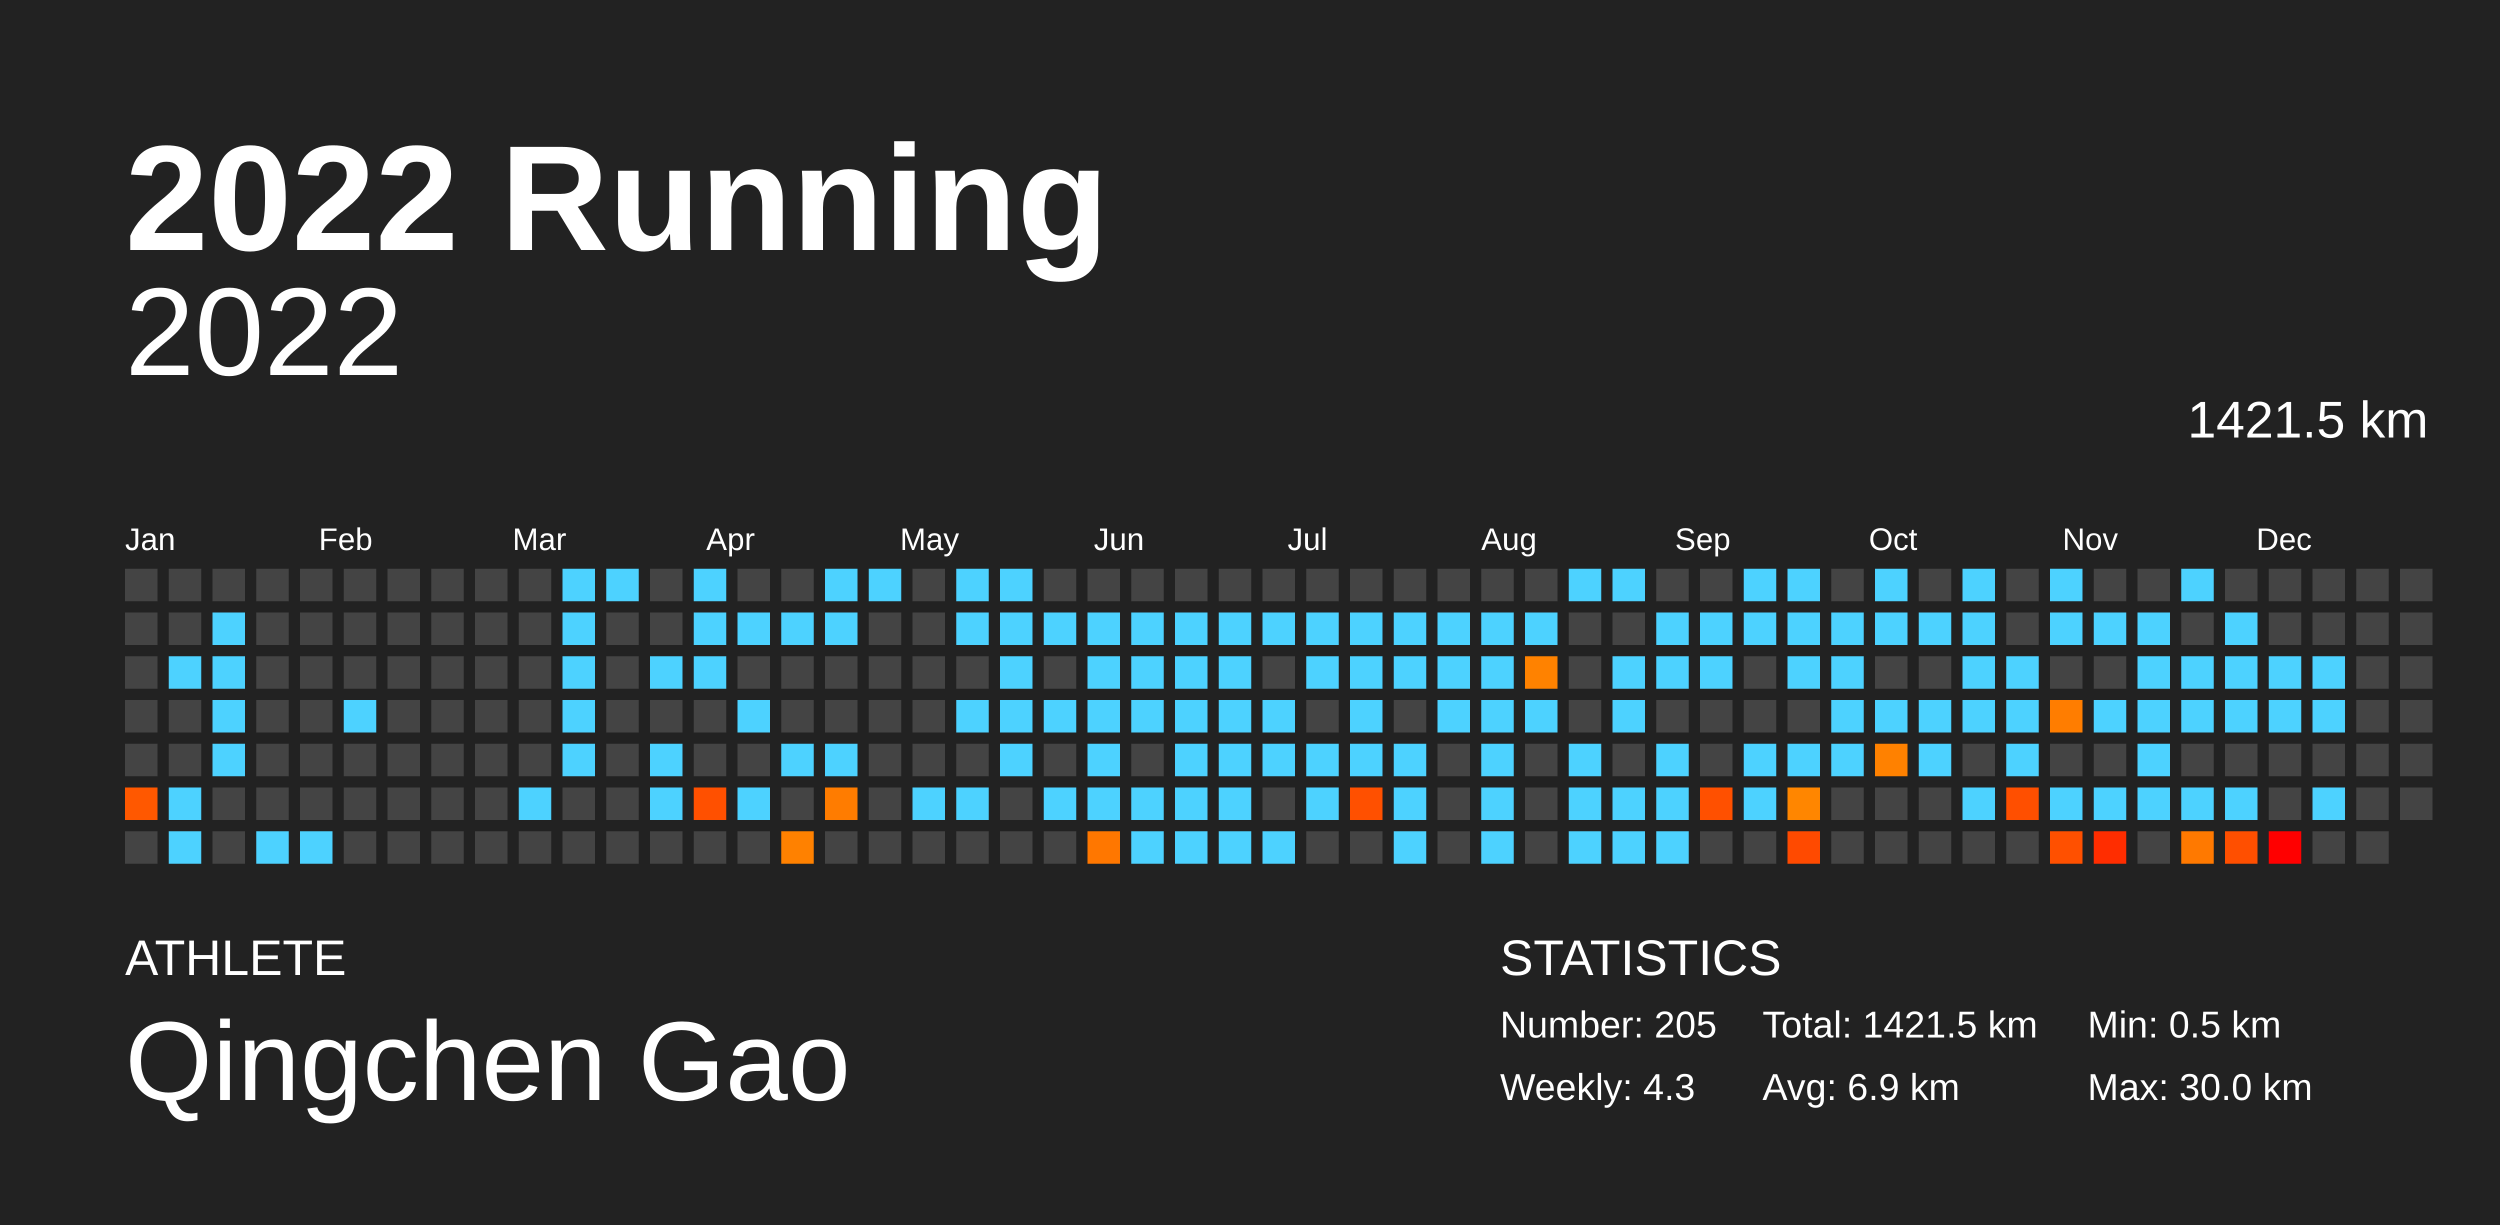
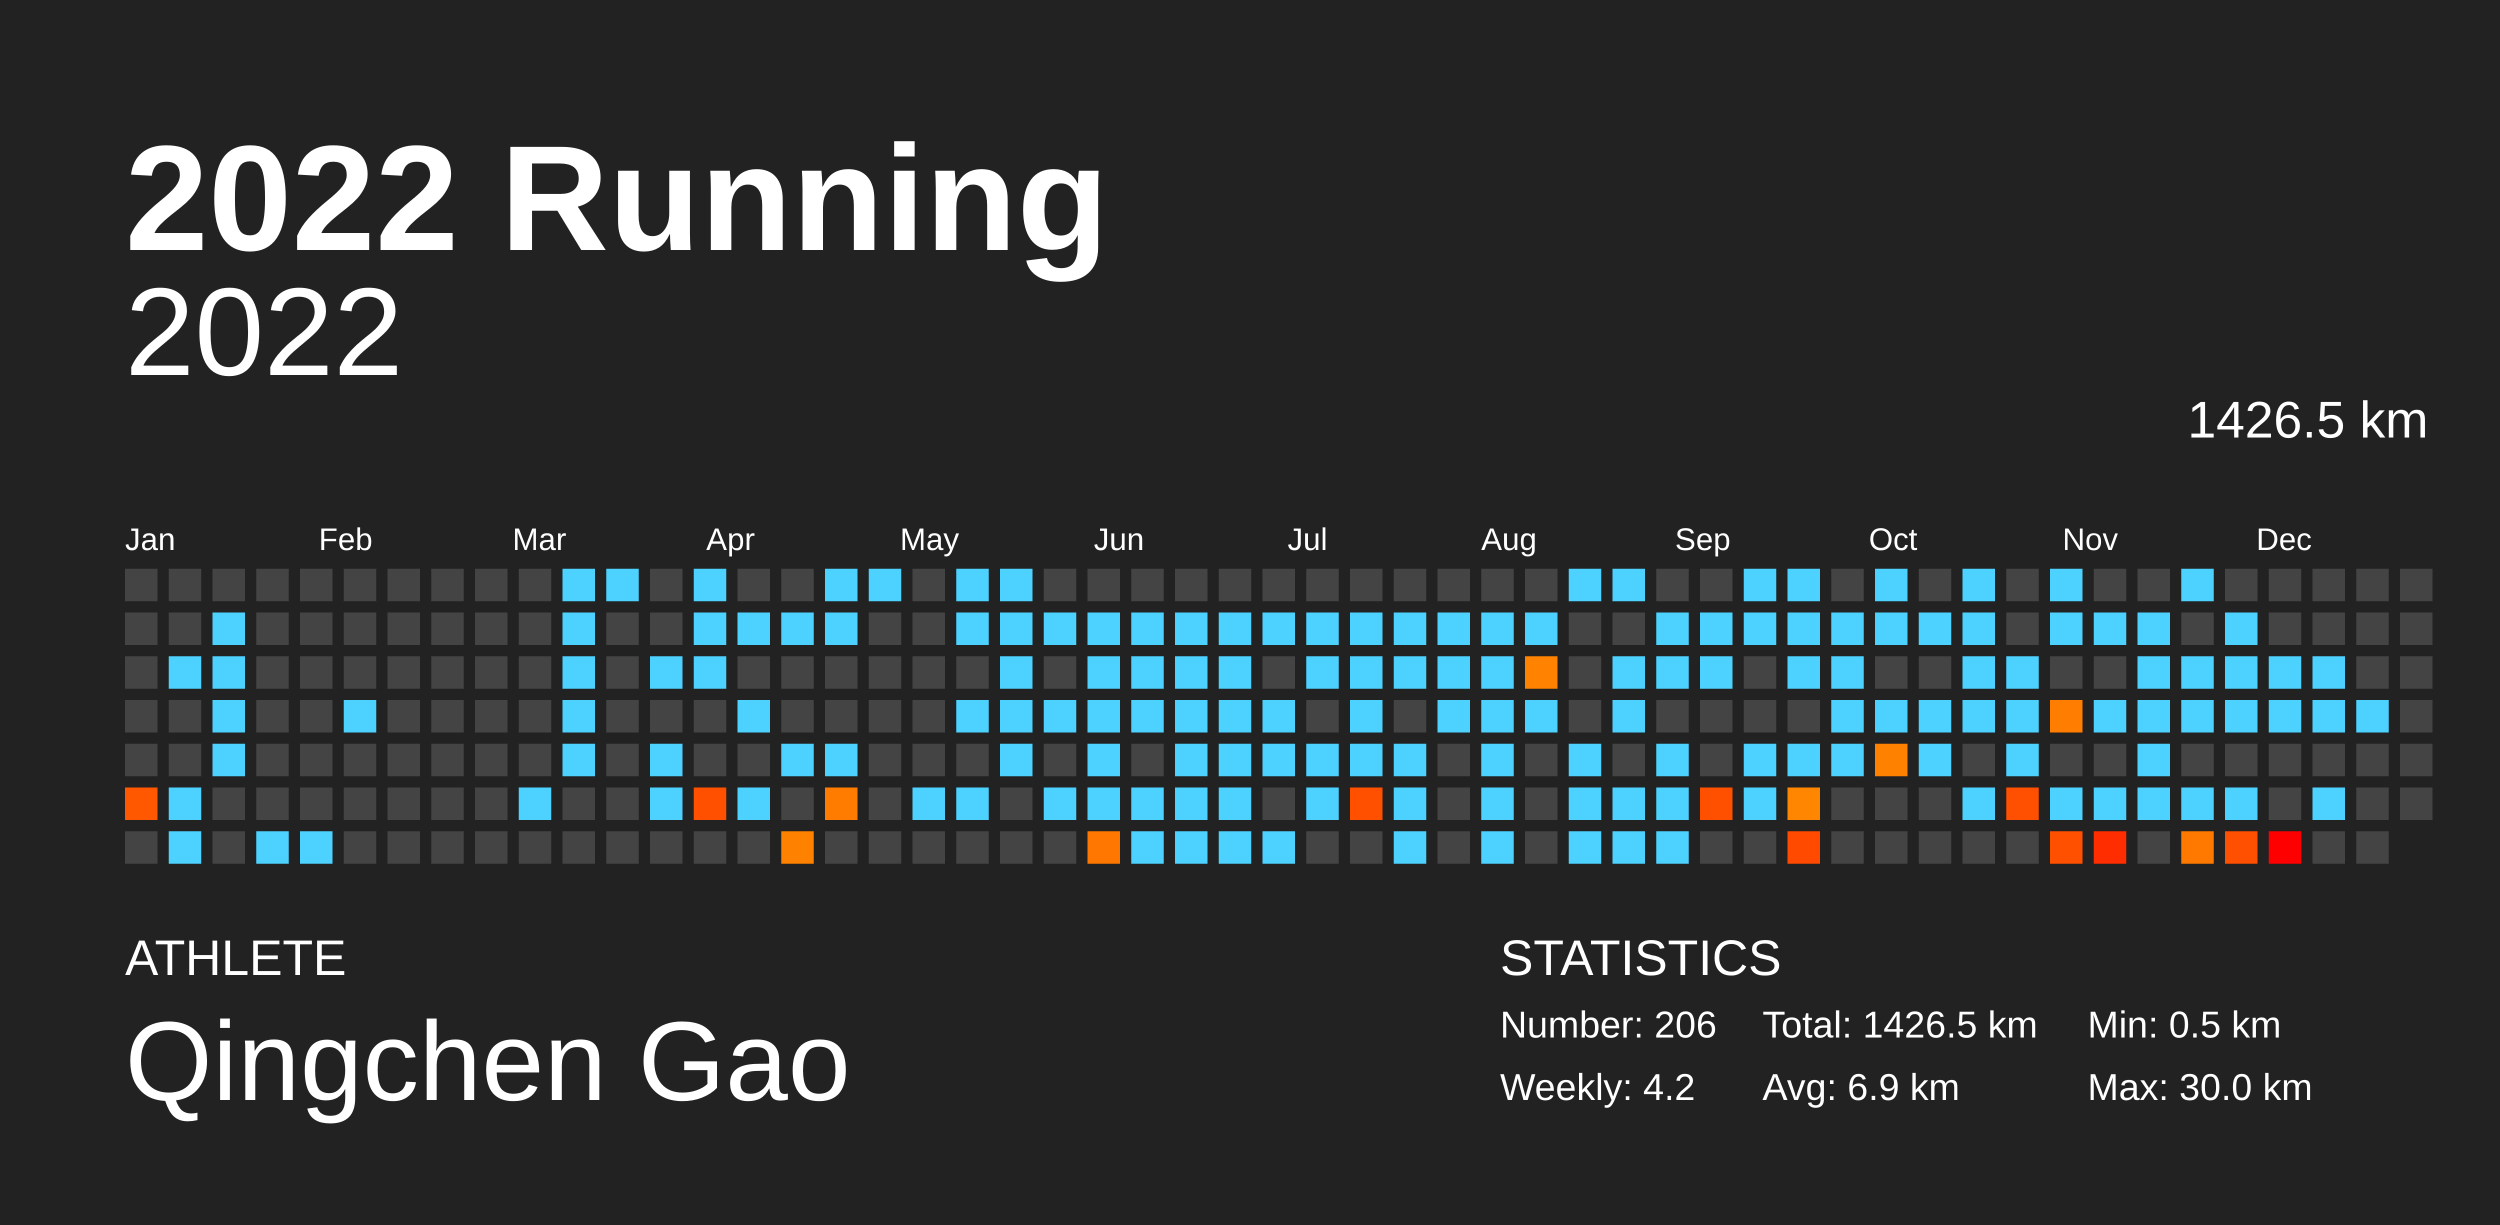
<svg xmlns="http://www.w3.org/2000/svg" baseProfile="full" height="98mm" version="1.1" viewBox="0,0,200,98" width="200mm">
  <defs />
  <rect fill="#222222" height="98" width="200" x="0" y="0" />
  <text fill="#FFFFFF" style="font-size:12px; font-family:Arial; font-weight:bold;" x="10" y="20">2022 Running</text>
  <text fill="#FFFFFF" style="font-size:4px; font-family:Arial" x="10" y="78">ATHLETE</text>
  <text fill="#FFFFFF" style="font-size:9px; font-family:Arial" x="10" y="88">Qingchen Gao</text>
  <text fill="#FFFFFF" style="font-size:4px; font-family:Arial" x="120" y="78">STATISTICS</text>
-   <text fill="#FFFFFF" style="font-size:3px; font-family:Arial" x="120" y="83">Number: 205</text>
-   <text fill="#FFFFFF" style="font-size:3px; font-family:Arial" x="120" y="88">Weekly: 4.3</text>
-   <text fill="#FFFFFF" style="font-size:3px; font-family:Arial" x="141" y="83">Total: 1421.5 km</text>
+   <text fill="#FFFFFF" style="font-size:3px; font-family:Arial" x="120" y="83">Number: 206</text>
+   <text fill="#FFFFFF" style="font-size:3px; font-family:Arial" x="120" y="88">Weekly: 4.2</text>
+   <text fill="#FFFFFF" style="font-size:3px; font-family:Arial" x="141" y="83">Total: 1426.5 km</text>
  <text fill="#FFFFFF" style="font-size:3px; font-family:Arial" x="141" y="88">Avg: 6.9 km</text>
  <text fill="#FFFFFF" style="font-size:3px; font-family:Arial" x="167" y="83">Min: 0.5 km</text>
  <text fill="#FFFFFF" style="font-size:3px; font-family:Arial" x="167" y="88">Max: 30.0 km</text>
  <text alignment-baseline="hanging" fill="#FFFFFF" style="font-size:10.0px; font-family:Arial;" x="10" y="30">2022</text>
-   <text alignment-baseline="hanging" fill="#FFFFFF" style="font-size:4.125px; font-family:Arial;" x="175" y="35">1421.5 km</text>
+   <text alignment-baseline="hanging" fill="#FFFFFF" style="font-size:4.125px; font-family:Arial;" x="175" y="35">1426.5 km</text>
  <text fill="#FFFFFF" style="font-size:2.5px; font-family:Arial" x="10.0" y="44">Jan</text>
  <text fill="#FFFFFF" style="font-size:2.5px; font-family:Arial" x="25.5" y="44">Feb</text>
  <text fill="#FFFFFF" style="font-size:2.5px; font-family:Arial" x="41.0" y="44">Mar</text>
  <text fill="#FFFFFF" style="font-size:2.5px; font-family:Arial" x="56.5" y="44">Apr</text>
  <text fill="#FFFFFF" style="font-size:2.5px; font-family:Arial" x="72.0" y="44">May</text>
  <text fill="#FFFFFF" style="font-size:2.5px; font-family:Arial" x="87.5" y="44">Jun</text>
  <text fill="#FFFFFF" style="font-size:2.5px; font-family:Arial" x="103.0" y="44">Jul</text>
  <text fill="#FFFFFF" style="font-size:2.5px; font-family:Arial" x="118.5" y="44">Aug</text>
  <text fill="#FFFFFF" style="font-size:2.5px; font-family:Arial" x="134.0" y="44">Sep</text>
  <text fill="#FFFFFF" style="font-size:2.5px; font-family:Arial" x="149.5" y="44">Oct</text>
  <text fill="#FFFFFF" style="font-size:2.5px; font-family:Arial" x="165.0" y="44">Nov</text>
  <text fill="#FFFFFF" style="font-size:2.5px; font-family:Arial" x="180.5" y="44">Dec</text>
  <rect fill="#444444" height="2.6" width="2.6" x="10.0" y="45.5" />
  <rect fill="#444444" height="2.6" width="2.6" x="10.0" y="49.0" />
  <rect fill="#444444" height="2.6" width="2.6" x="10.0" y="52.5" />
  <rect fill="#444444" height="2.6" width="2.6" x="10.0" y="56.0" />
  <rect fill="#444444" height="2.6" width="2.6" x="10.0" y="59.5" />
  <rect fill="#ff5800" height="2.6" width="2.6" x="10.0" y="63.0" />
  <rect fill="#444444" height="2.6" width="2.6" x="10.0" y="66.5" />
  <rect fill="#444444" height="2.6" width="2.6" x="13.5" y="45.5" />
  <rect fill="#444444" height="2.6" width="2.6" x="13.5" y="49.0" />
  <rect fill="#4dd2ff" height="2.6" width="2.6" x="13.5" y="52.5" />
  <rect fill="#444444" height="2.6" width="2.6" x="13.5" y="56.0" />
  <rect fill="#444444" height="2.6" width="2.6" x="13.5" y="59.5" />
  <rect fill="#4dd2ff" height="2.6" width="2.6" x="13.5" y="63.0" />
  <rect fill="#4dd2ff" height="2.6" width="2.6" x="13.5" y="66.5" />
  <rect fill="#444444" height="2.6" width="2.6" x="17.0" y="45.5" />
  <rect fill="#4dd2ff" height="2.6" width="2.6" x="17.0" y="49.0" />
  <rect fill="#4dd2ff" height="2.6" width="2.6" x="17.0" y="52.5" />
  <rect fill="#4dd2ff" height="2.6" width="2.6" x="17.0" y="56.0" />
  <rect fill="#4dd2ff" height="2.6" width="2.6" x="17.0" y="59.5" />
  <rect fill="#444444" height="2.6" width="2.6" x="17.0" y="63.0" />
  <rect fill="#444444" height="2.6" width="2.6" x="17.0" y="66.5" />
  <rect fill="#444444" height="2.6" width="2.6" x="20.5" y="45.5" />
  <rect fill="#444444" height="2.6" width="2.6" x="20.5" y="49.0" />
  <rect fill="#444444" height="2.6" width="2.6" x="20.5" y="52.5" />
  <rect fill="#444444" height="2.6" width="2.6" x="20.5" y="56.0" />
  <rect fill="#444444" height="2.6" width="2.6" x="20.5" y="59.5" />
  <rect fill="#444444" height="2.6" width="2.6" x="20.5" y="63.0" />
  <rect fill="#4dd2ff" height="2.6" width="2.6" x="20.5" y="66.5" />
  <rect fill="#444444" height="2.6" width="2.6" x="24.0" y="45.5" />
  <rect fill="#444444" height="2.6" width="2.6" x="24.0" y="49.0" />
  <rect fill="#444444" height="2.6" width="2.6" x="24.0" y="52.5" />
  <rect fill="#444444" height="2.6" width="2.6" x="24.0" y="56.0" />
  <rect fill="#444444" height="2.6" width="2.6" x="24.0" y="59.5" />
  <rect fill="#444444" height="2.6" width="2.6" x="24.0" y="63.0" />
  <rect fill="#4dd2ff" height="2.6" width="2.6" x="24.0" y="66.5" />
  <rect fill="#444444" height="2.6" width="2.6" x="27.5" y="45.5" />
  <rect fill="#444444" height="2.6" width="2.6" x="27.5" y="49.0" />
  <rect fill="#444444" height="2.6" width="2.6" x="27.5" y="52.5" />
  <rect fill="#4dd2ff" height="2.6" width="2.6" x="27.5" y="56.0" />
  <rect fill="#444444" height="2.6" width="2.6" x="27.5" y="59.5" />
  <rect fill="#444444" height="2.6" width="2.6" x="27.5" y="63.0" />
  <rect fill="#444444" height="2.6" width="2.6" x="27.5" y="66.5" />
  <rect fill="#444444" height="2.6" width="2.6" x="31.0" y="45.5" />
  <rect fill="#444444" height="2.6" width="2.6" x="31.0" y="49.0" />
  <rect fill="#444444" height="2.6" width="2.6" x="31.0" y="52.5" />
  <rect fill="#444444" height="2.6" width="2.6" x="31.0" y="56.0" />
  <rect fill="#444444" height="2.6" width="2.6" x="31.0" y="59.5" />
  <rect fill="#444444" height="2.6" width="2.6" x="31.0" y="63.0" />
  <rect fill="#444444" height="2.6" width="2.6" x="31.0" y="66.5" />
  <rect fill="#444444" height="2.6" width="2.6" x="34.5" y="45.5" />
  <rect fill="#444444" height="2.6" width="2.6" x="34.5" y="49.0" />
  <rect fill="#444444" height="2.6" width="2.6" x="34.5" y="52.5" />
  <rect fill="#444444" height="2.6" width="2.6" x="34.5" y="56.0" />
  <rect fill="#444444" height="2.6" width="2.6" x="34.5" y="59.5" />
  <rect fill="#444444" height="2.6" width="2.6" x="34.5" y="63.0" />
  <rect fill="#444444" height="2.6" width="2.6" x="34.5" y="66.5" />
  <rect fill="#444444" height="2.6" width="2.6" x="38.0" y="45.5" />
  <rect fill="#444444" height="2.6" width="2.6" x="38.0" y="49.0" />
  <rect fill="#444444" height="2.6" width="2.6" x="38.0" y="52.5" />
  <rect fill="#444444" height="2.6" width="2.6" x="38.0" y="56.0" />
  <rect fill="#444444" height="2.6" width="2.6" x="38.0" y="59.5" />
  <rect fill="#444444" height="2.6" width="2.6" x="38.0" y="63.0" />
  <rect fill="#444444" height="2.6" width="2.6" x="38.0" y="66.5" />
  <rect fill="#444444" height="2.6" width="2.6" x="41.5" y="45.5" />
  <rect fill="#444444" height="2.6" width="2.6" x="41.5" y="49.0" />
  <rect fill="#444444" height="2.6" width="2.6" x="41.5" y="52.5" />
  <rect fill="#444444" height="2.6" width="2.6" x="41.5" y="56.0" />
  <rect fill="#444444" height="2.6" width="2.6" x="41.5" y="59.5" />
  <rect fill="#4dd2ff" height="2.6" width="2.6" x="41.5" y="63.0" />
  <rect fill="#444444" height="2.6" width="2.6" x="41.5" y="66.5" />
  <rect fill="#4dd2ff" height="2.6" width="2.6" x="45.0" y="45.5" />
  <rect fill="#4dd2ff" height="2.6" width="2.6" x="45.0" y="49.0" />
  <rect fill="#4dd2ff" height="2.6" width="2.6" x="45.0" y="52.5" />
  <rect fill="#4dd2ff" height="2.6" width="2.6" x="45.0" y="56.0" />
  <rect fill="#4dd2ff" height="2.6" width="2.6" x="45.0" y="59.5" />
  <rect fill="#444444" height="2.6" width="2.6" x="45.0" y="63.0" />
  <rect fill="#444444" height="2.6" width="2.6" x="45.0" y="66.5" />
  <rect fill="#4dd2ff" height="2.6" width="2.6" x="48.5" y="45.5" />
  <rect fill="#444444" height="2.6" width="2.6" x="48.5" y="49.0" />
  <rect fill="#444444" height="2.6" width="2.6" x="48.5" y="52.5" />
  <rect fill="#444444" height="2.6" width="2.6" x="48.5" y="56.0" />
  <rect fill="#444444" height="2.6" width="2.6" x="48.5" y="59.5" />
  <rect fill="#444444" height="2.6" width="2.6" x="48.5" y="63.0" />
  <rect fill="#444444" height="2.6" width="2.6" x="48.5" y="66.5" />
  <rect fill="#444444" height="2.6" width="2.6" x="52.0" y="45.5" />
  <rect fill="#444444" height="2.6" width="2.6" x="52.0" y="49.0" />
  <rect fill="#4dd2ff" height="2.6" width="2.6" x="52.0" y="52.5" />
  <rect fill="#444444" height="2.6" width="2.6" x="52.0" y="56.0" />
  <rect fill="#4dd2ff" height="2.6" width="2.6" x="52.0" y="59.5" />
  <rect fill="#4dd2ff" height="2.6" width="2.6" x="52.0" y="63.0" />
  <rect fill="#444444" height="2.6" width="2.6" x="52.0" y="66.5" />
  <rect fill="#4dd2ff" height="2.6" width="2.6" x="55.5" y="45.5" />
  <rect fill="#4dd2ff" height="2.6" width="2.6" x="55.5" y="49.0" />
  <rect fill="#4dd2ff" height="2.6" width="2.6" x="55.5" y="52.5" />
  <rect fill="#444444" height="2.6" width="2.6" x="55.5" y="56.0" />
  <rect fill="#444444" height="2.6" width="2.6" x="55.5" y="59.5" />
  <rect fill="#ff5000" height="2.6" width="2.6" x="55.5" y="63.0" />
  <rect fill="#444444" height="2.6" width="2.6" x="55.5" y="66.5" />
  <rect fill="#444444" height="2.6" width="2.6" x="59.0" y="45.5" />
  <rect fill="#4dd2ff" height="2.6" width="2.6" x="59.0" y="49.0" />
  <rect fill="#444444" height="2.6" width="2.6" x="59.0" y="52.5" />
  <rect fill="#4dd2ff" height="2.6" width="2.6" x="59.0" y="56.0" />
  <rect fill="#444444" height="2.6" width="2.6" x="59.0" y="59.5" />
  <rect fill="#4dd2ff" height="2.6" width="2.6" x="59.0" y="63.0" />
  <rect fill="#444444" height="2.6" width="2.6" x="59.0" y="66.5" />
  <rect fill="#444444" height="2.6" width="2.6" x="62.5" y="45.5" />
  <rect fill="#4dd2ff" height="2.6" width="2.6" x="62.5" y="49.0" />
  <rect fill="#444444" height="2.6" width="2.6" x="62.5" y="52.5" />
  <rect fill="#444444" height="2.6" width="2.6" x="62.5" y="56.0" />
  <rect fill="#4dd2ff" height="2.6" width="2.6" x="62.5" y="59.5" />
  <rect fill="#444444" height="2.6" width="2.6" x="62.5" y="63.0" />
  <rect fill="#ff8100" height="2.6" width="2.6" x="62.5" y="66.5" />
  <rect fill="#4dd2ff" height="2.6" width="2.6" x="66.0" y="45.5" />
  <rect fill="#4dd2ff" height="2.6" width="2.6" x="66.0" y="49.0" />
  <rect fill="#444444" height="2.6" width="2.6" x="66.0" y="52.5" />
  <rect fill="#444444" height="2.6" width="2.6" x="66.0" y="56.0" />
  <rect fill="#4dd2ff" height="2.6" width="2.6" x="66.0" y="59.5" />
  <rect fill="#ff7c00" height="2.6" width="2.6" x="66.0" y="63.0" />
  <rect fill="#444444" height="2.6" width="2.6" x="66.0" y="66.5" />
  <rect fill="#4dd2ff" height="2.6" width="2.6" x="69.5" y="45.5" />
  <rect fill="#444444" height="2.6" width="2.6" x="69.5" y="49.0" />
  <rect fill="#444444" height="2.6" width="2.6" x="69.5" y="52.5" />
  <rect fill="#444444" height="2.6" width="2.6" x="69.5" y="56.0" />
  <rect fill="#444444" height="2.6" width="2.6" x="69.5" y="59.5" />
  <rect fill="#444444" height="2.6" width="2.6" x="69.5" y="63.0" />
  <rect fill="#444444" height="2.6" width="2.6" x="69.5" y="66.5" />
  <rect fill="#444444" height="2.6" width="2.6" x="73.0" y="45.5" />
  <rect fill="#444444" height="2.6" width="2.6" x="73.0" y="49.0" />
  <rect fill="#444444" height="2.6" width="2.6" x="73.0" y="52.5" />
  <rect fill="#444444" height="2.6" width="2.6" x="73.0" y="56.0" />
  <rect fill="#444444" height="2.6" width="2.6" x="73.0" y="59.5" />
  <rect fill="#4dd2ff" height="2.6" width="2.6" x="73.0" y="63.0" />
  <rect fill="#444444" height="2.6" width="2.6" x="73.0" y="66.5" />
  <rect fill="#4dd2ff" height="2.6" width="2.6" x="76.5" y="45.5" />
  <rect fill="#4dd2ff" height="2.6" width="2.6" x="76.5" y="49.0" />
  <rect fill="#444444" height="2.6" width="2.6" x="76.5" y="52.5" />
  <rect fill="#4dd2ff" height="2.6" width="2.6" x="76.5" y="56.0" />
  <rect fill="#444444" height="2.6" width="2.6" x="76.5" y="59.5" />
  <rect fill="#4dd2ff" height="2.6" width="2.6" x="76.5" y="63.0" />
  <rect fill="#444444" height="2.6" width="2.6" x="76.5" y="66.5" />
  <rect fill="#4dd2ff" height="2.6" width="2.6" x="80.0" y="45.5" />
  <rect fill="#4dd2ff" height="2.6" width="2.6" x="80.0" y="49.0" />
  <rect fill="#4dd2ff" height="2.6" width="2.6" x="80.0" y="52.5" />
  <rect fill="#4dd2ff" height="2.6" width="2.6" x="80.0" y="56.0" />
  <rect fill="#4dd2ff" height="2.6" width="2.6" x="80.0" y="59.5" />
  <rect fill="#444444" height="2.6" width="2.6" x="80.0" y="63.0" />
  <rect fill="#444444" height="2.6" width="2.6" x="80.0" y="66.5" />
  <rect fill="#444444" height="2.6" width="2.6" x="83.5" y="45.5" />
  <rect fill="#4dd2ff" height="2.6" width="2.6" x="83.5" y="49.0" />
  <rect fill="#444444" height="2.6" width="2.6" x="83.5" y="52.5" />
  <rect fill="#4dd2ff" height="2.6" width="2.6" x="83.5" y="56.0" />
  <rect fill="#444444" height="2.6" width="2.6" x="83.5" y="59.5" />
  <rect fill="#4dd2ff" height="2.6" width="2.6" x="83.5" y="63.0" />
  <rect fill="#444444" height="2.6" width="2.6" x="83.5" y="66.5" />
  <rect fill="#444444" height="2.6" width="2.6" x="87.0" y="45.5" />
  <rect fill="#4dd2ff" height="2.6" width="2.6" x="87.0" y="49.0" />
  <rect fill="#4dd2ff" height="2.6" width="2.6" x="87.0" y="52.5" />
  <rect fill="#4dd2ff" height="2.6" width="2.6" x="87.0" y="56.0" />
  <rect fill="#4dd2ff" height="2.6" width="2.6" x="87.0" y="59.5" />
  <rect fill="#4dd2ff" height="2.6" width="2.6" x="87.0" y="63.0" />
  <rect fill="#ff7700" height="2.6" width="2.6" x="87.0" y="66.5" />
  <rect fill="#444444" height="2.6" width="2.6" x="90.5" y="45.5" />
  <rect fill="#4dd2ff" height="2.6" width="2.6" x="90.5" y="49.0" />
  <rect fill="#4dd2ff" height="2.6" width="2.6" x="90.5" y="52.5" />
  <rect fill="#4dd2ff" height="2.6" width="2.6" x="90.5" y="56.0" />
  <rect fill="#444444" height="2.6" width="2.6" x="90.5" y="59.5" />
  <rect fill="#4dd2ff" height="2.6" width="2.6" x="90.5" y="63.0" />
  <rect fill="#4dd2ff" height="2.6" width="2.6" x="90.5" y="66.5" />
  <rect fill="#444444" height="2.6" width="2.6" x="94.0" y="45.5" />
  <rect fill="#4dd2ff" height="2.6" width="2.6" x="94.0" y="49.0" />
  <rect fill="#4dd2ff" height="2.6" width="2.6" x="94.0" y="52.5" />
  <rect fill="#4dd2ff" height="2.6" width="2.6" x="94.0" y="56.0" />
  <rect fill="#4dd2ff" height="2.6" width="2.6" x="94.0" y="59.5" />
  <rect fill="#4dd2ff" height="2.6" width="2.6" x="94.0" y="63.0" />
  <rect fill="#4dd2ff" height="2.6" width="2.6" x="94.0" y="66.5" />
  <rect fill="#444444" height="2.6" width="2.6" x="97.5" y="45.5" />
  <rect fill="#4dd2ff" height="2.6" width="2.6" x="97.5" y="49.0" />
  <rect fill="#4dd2ff" height="2.6" width="2.6" x="97.5" y="52.5" />
  <rect fill="#4dd2ff" height="2.6" width="2.6" x="97.5" y="56.0" />
  <rect fill="#4dd2ff" height="2.6" width="2.6" x="97.5" y="59.5" />
  <rect fill="#4dd2ff" height="2.6" width="2.6" x="97.5" y="63.0" />
  <rect fill="#4dd2ff" height="2.6" width="2.6" x="97.5" y="66.5" />
  <rect fill="#444444" height="2.6" width="2.6" x="101.0" y="45.5" />
  <rect fill="#4dd2ff" height="2.6" width="2.6" x="101.0" y="49.0" />
  <rect fill="#444444" height="2.6" width="2.6" x="101.0" y="52.5" />
  <rect fill="#4dd2ff" height="2.6" width="2.6" x="101.0" y="56.0" />
  <rect fill="#4dd2ff" height="2.6" width="2.6" x="101.0" y="59.5" />
  <rect fill="#444444" height="2.6" width="2.6" x="101.0" y="63.0" />
  <rect fill="#4dd2ff" height="2.6" width="2.6" x="101.0" y="66.5" />
  <rect fill="#444444" height="2.6" width="2.6" x="104.5" y="45.5" />
  <rect fill="#4dd2ff" height="2.6" width="2.6" x="104.5" y="49.0" />
  <rect fill="#4dd2ff" height="2.6" width="2.6" x="104.5" y="52.5" />
  <rect fill="#444444" height="2.6" width="2.6" x="104.5" y="56.0" />
  <rect fill="#4dd2ff" height="2.6" width="2.6" x="104.5" y="59.5" />
  <rect fill="#4dd2ff" height="2.6" width="2.6" x="104.5" y="63.0" />
  <rect fill="#444444" height="2.6" width="2.6" x="104.5" y="66.5" />
  <rect fill="#444444" height="2.6" width="2.6" x="108.0" y="45.5" />
  <rect fill="#4dd2ff" height="2.6" width="2.6" x="108.0" y="49.0" />
  <rect fill="#4dd2ff" height="2.6" width="2.6" x="108.0" y="52.5" />
  <rect fill="#4dd2ff" height="2.6" width="2.6" x="108.0" y="56.0" />
  <rect fill="#4dd2ff" height="2.6" width="2.6" x="108.0" y="59.5" />
  <rect fill="#ff5000" height="2.6" width="2.6" x="108.0" y="63.0" />
  <rect fill="#444444" height="2.6" width="2.6" x="108.0" y="66.5" />
  <rect fill="#444444" height="2.6" width="2.6" x="111.5" y="45.5" />
  <rect fill="#4dd2ff" height="2.6" width="2.6" x="111.5" y="49.0" />
  <rect fill="#4dd2ff" height="2.6" width="2.6" x="111.5" y="52.5" />
  <rect fill="#444444" height="2.6" width="2.6" x="111.5" y="56.0" />
  <rect fill="#4dd2ff" height="2.6" width="2.6" x="111.5" y="59.5" />
  <rect fill="#4dd2ff" height="2.6" width="2.6" x="111.5" y="63.0" />
  <rect fill="#4dd2ff" height="2.6" width="2.6" x="111.5" y="66.5" />
  <rect fill="#444444" height="2.6" width="2.6" x="115.0" y="45.5" />
  <rect fill="#4dd2ff" height="2.6" width="2.6" x="115.0" y="49.0" />
  <rect fill="#4dd2ff" height="2.6" width="2.6" x="115.0" y="52.5" />
  <rect fill="#4dd2ff" height="2.6" width="2.6" x="115.0" y="56.0" />
  <rect fill="#444444" height="2.6" width="2.6" x="115.0" y="59.5" />
  <rect fill="#444444" height="2.6" width="2.6" x="115.0" y="63.0" />
  <rect fill="#444444" height="2.6" width="2.6" x="115.0" y="66.5" />
  <rect fill="#444444" height="2.6" width="2.6" x="118.5" y="45.5" />
  <rect fill="#4dd2ff" height="2.6" width="2.6" x="118.5" y="49.0" />
  <rect fill="#4dd2ff" height="2.6" width="2.6" x="118.5" y="52.5" />
  <rect fill="#4dd2ff" height="2.6" width="2.6" x="118.5" y="56.0" />
  <rect fill="#4dd2ff" height="2.6" width="2.6" x="118.5" y="59.5" />
  <rect fill="#4dd2ff" height="2.6" width="2.6" x="118.5" y="63.0" />
  <rect fill="#4dd2ff" height="2.6" width="2.6" x="118.5" y="66.5" />
  <rect fill="#444444" height="2.6" width="2.6" x="122.0" y="45.5" />
  <rect fill="#4dd2ff" height="2.6" width="2.6" x="122.0" y="49.0" />
  <rect fill="#ff8200" height="2.6" width="2.6" x="122.0" y="52.5" />
  <rect fill="#4dd2ff" height="2.6" width="2.6" x="122.0" y="56.0" />
  <rect fill="#444444" height="2.6" width="2.6" x="122.0" y="59.5" />
  <rect fill="#444444" height="2.6" width="2.6" x="122.0" y="63.0" />
  <rect fill="#444444" height="2.6" width="2.6" x="122.0" y="66.5" />
  <rect fill="#4dd2ff" height="2.6" width="2.6" x="125.5" y="45.5" />
  <rect fill="#444444" height="2.6" width="2.6" x="125.5" y="49.0" />
  <rect fill="#444444" height="2.6" width="2.6" x="125.5" y="52.5" />
  <rect fill="#444444" height="2.6" width="2.6" x="125.5" y="56.0" />
  <rect fill="#4dd2ff" height="2.6" width="2.6" x="125.5" y="59.5" />
  <rect fill="#4dd2ff" height="2.6" width="2.6" x="125.5" y="63.0" />
  <rect fill="#4dd2ff" height="2.6" width="2.6" x="125.5" y="66.5" />
  <rect fill="#4dd2ff" height="2.6" width="2.6" x="129.0" y="45.5" />
  <rect fill="#444444" height="2.6" width="2.6" x="129.0" y="49.0" />
  <rect fill="#4dd2ff" height="2.6" width="2.6" x="129.0" y="52.5" />
  <rect fill="#4dd2ff" height="2.6" width="2.6" x="129.0" y="56.0" />
  <rect fill="#444444" height="2.6" width="2.6" x="129.0" y="59.5" />
  <rect fill="#4dd2ff" height="2.6" width="2.6" x="129.0" y="63.0" />
  <rect fill="#4dd2ff" height="2.6" width="2.6" x="129.0" y="66.5" />
  <rect fill="#444444" height="2.6" width="2.6" x="132.5" y="45.5" />
  <rect fill="#4dd2ff" height="2.6" width="2.6" x="132.5" y="49.0" />
  <rect fill="#4dd2ff" height="2.6" width="2.6" x="132.5" y="52.5" />
  <rect fill="#444444" height="2.6" width="2.6" x="132.5" y="56.0" />
  <rect fill="#4dd2ff" height="2.6" width="2.6" x="132.5" y="59.5" />
  <rect fill="#4dd2ff" height="2.6" width="2.6" x="132.5" y="63.0" />
  <rect fill="#4dd2ff" height="2.6" width="2.6" x="132.5" y="66.5" />
  <rect fill="#444444" height="2.6" width="2.6" x="136.0" y="45.5" />
  <rect fill="#4dd2ff" height="2.6" width="2.6" x="136.0" y="49.0" />
  <rect fill="#4dd2ff" height="2.6" width="2.6" x="136.0" y="52.5" />
  <rect fill="#444444" height="2.6" width="2.6" x="136.0" y="56.0" />
  <rect fill="#444444" height="2.6" width="2.6" x="136.0" y="59.5" />
  <rect fill="#ff5000" height="2.6" width="2.6" x="136.0" y="63.0" />
  <rect fill="#444444" height="2.6" width="2.6" x="136.0" y="66.5" />
  <rect fill="#4dd2ff" height="2.6" width="2.6" x="139.5" y="45.5" />
  <rect fill="#4dd2ff" height="2.6" width="2.6" x="139.5" y="49.0" />
  <rect fill="#444444" height="2.6" width="2.6" x="139.5" y="52.5" />
  <rect fill="#444444" height="2.6" width="2.6" x="139.5" y="56.0" />
  <rect fill="#4dd2ff" height="2.6" width="2.6" x="139.5" y="59.5" />
  <rect fill="#4dd2ff" height="2.6" width="2.6" x="139.5" y="63.0" />
  <rect fill="#444444" height="2.6" width="2.6" x="139.5" y="66.5" />
  <rect fill="#4dd2ff" height="2.6" width="2.6" x="143.0" y="45.5" />
  <rect fill="#4dd2ff" height="2.6" width="2.6" x="143.0" y="49.0" />
  <rect fill="#4dd2ff" height="2.6" width="2.6" x="143.0" y="52.5" />
  <rect fill="#444444" height="2.6" width="2.6" x="143.0" y="56.0" />
  <rect fill="#4dd2ff" height="2.6" width="2.6" x="143.0" y="59.5" />
  <rect fill="#ff8600" height="2.6" width="2.6" x="143.0" y="63.0" />
  <rect fill="#ff4a00" height="2.6" width="2.6" x="143.0" y="66.5" />
  <rect fill="#444444" height="2.6" width="2.6" x="146.5" y="45.5" />
  <rect fill="#4dd2ff" height="2.6" width="2.6" x="146.5" y="49.0" />
  <rect fill="#4dd2ff" height="2.6" width="2.6" x="146.5" y="52.5" />
  <rect fill="#4dd2ff" height="2.6" width="2.6" x="146.5" y="56.0" />
  <rect fill="#4dd2ff" height="2.6" width="2.6" x="146.5" y="59.5" />
  <rect fill="#444444" height="2.6" width="2.6" x="146.5" y="63.0" />
  <rect fill="#444444" height="2.6" width="2.6" x="146.5" y="66.5" />
  <rect fill="#4dd2ff" height="2.6" width="2.6" x="150.0" y="45.5" />
  <rect fill="#4dd2ff" height="2.6" width="2.6" x="150.0" y="49.0" />
  <rect fill="#444444" height="2.6" width="2.6" x="150.0" y="52.5" />
  <rect fill="#4dd2ff" height="2.6" width="2.6" x="150.0" y="56.0" />
  <rect fill="#ff8100" height="2.6" width="2.6" x="150.0" y="59.5" />
  <rect fill="#444444" height="2.6" width="2.6" x="150.0" y="63.0" />
  <rect fill="#444444" height="2.6" width="2.6" x="150.0" y="66.5" />
  <rect fill="#444444" height="2.6" width="2.6" x="153.5" y="45.5" />
  <rect fill="#4dd2ff" height="2.6" width="2.6" x="153.5" y="49.0" />
  <rect fill="#444444" height="2.6" width="2.6" x="153.5" y="52.5" />
  <rect fill="#4dd2ff" height="2.6" width="2.6" x="153.5" y="56.0" />
  <rect fill="#4dd2ff" height="2.6" width="2.6" x="153.5" y="59.5" />
  <rect fill="#444444" height="2.6" width="2.6" x="153.5" y="63.0" />
  <rect fill="#444444" height="2.6" width="2.6" x="153.5" y="66.5" />
  <rect fill="#4dd2ff" height="2.6" width="2.6" x="157.0" y="45.5" />
  <rect fill="#4dd2ff" height="2.6" width="2.6" x="157.0" y="49.0" />
  <rect fill="#4dd2ff" height="2.6" width="2.6" x="157.0" y="52.5" />
  <rect fill="#4dd2ff" height="2.6" width="2.6" x="157.0" y="56.0" />
  <rect fill="#444444" height="2.6" width="2.6" x="157.0" y="59.5" />
  <rect fill="#4dd2ff" height="2.6" width="2.6" x="157.0" y="63.0" />
  <rect fill="#444444" height="2.6" width="2.6" x="157.0" y="66.5" />
  <rect fill="#444444" height="2.6" width="2.6" x="160.5" y="45.5" />
  <rect fill="#444444" height="2.6" width="2.6" x="160.5" y="49.0" />
  <rect fill="#4dd2ff" height="2.6" width="2.6" x="160.5" y="52.5" />
  <rect fill="#4dd2ff" height="2.6" width="2.6" x="160.5" y="56.0" />
  <rect fill="#4dd2ff" height="2.6" width="2.6" x="160.5" y="59.5" />
  <rect fill="#ff4f00" height="2.6" width="2.6" x="160.5" y="63.0" />
  <rect fill="#444444" height="2.6" width="2.6" x="160.5" y="66.5" />
  <rect fill="#4dd2ff" height="2.6" width="2.6" x="164.0" y="45.5" />
  <rect fill="#4dd2ff" height="2.6" width="2.6" x="164.0" y="49.0" />
  <rect fill="#444444" height="2.6" width="2.6" x="164.0" y="52.5" />
  <rect fill="#ff7d00" height="2.6" width="2.6" x="164.0" y="56.0" />
  <rect fill="#444444" height="2.6" width="2.6" x="164.0" y="59.5" />
  <rect fill="#4dd2ff" height="2.6" width="2.6" x="164.0" y="63.0" />
  <rect fill="#ff5000" height="2.6" width="2.6" x="164.0" y="66.5" />
  <rect fill="#444444" height="2.6" width="2.6" x="167.5" y="45.5" />
  <rect fill="#4dd2ff" height="2.6" width="2.6" x="167.5" y="49.0" />
  <rect fill="#444444" height="2.6" width="2.6" x="167.5" y="52.5" />
  <rect fill="#4dd2ff" height="2.6" width="2.6" x="167.5" y="56.0" />
  <rect fill="#444444" height="2.6" width="2.6" x="167.5" y="59.5" />
  <rect fill="#4dd2ff" height="2.6" width="2.6" x="167.5" y="63.0" />
  <rect fill="#ff2d00" height="2.6" width="2.6" x="167.5" y="66.5" />
  <rect fill="#444444" height="2.6" width="2.6" x="171.0" y="45.5" />
  <rect fill="#4dd2ff" height="2.6" width="2.6" x="171.0" y="49.0" />
  <rect fill="#4dd2ff" height="2.6" width="2.6" x="171.0" y="52.5" />
  <rect fill="#4dd2ff" height="2.6" width="2.6" x="171.0" y="56.0" />
  <rect fill="#4dd2ff" height="2.6" width="2.6" x="171.0" y="59.5" />
  <rect fill="#4dd2ff" height="2.6" width="2.6" x="171.0" y="63.0" />
  <rect fill="#444444" height="2.6" width="2.6" x="171.0" y="66.5" />
  <rect fill="#4dd2ff" height="2.6" width="2.6" x="174.5" y="45.5" />
  <rect fill="#444444" height="2.6" width="2.6" x="174.5" y="49.0" />
  <rect fill="#4dd2ff" height="2.6" width="2.6" x="174.5" y="52.5" />
  <rect fill="#4dd2ff" height="2.6" width="2.6" x="174.5" y="56.0" />
  <rect fill="#444444" height="2.6" width="2.6" x="174.5" y="59.5" />
  <rect fill="#4dd2ff" height="2.6" width="2.6" x="174.5" y="63.0" />
  <rect fill="#ff7900" height="2.6" width="2.6" x="174.5" y="66.5" />
  <rect fill="#444444" height="2.6" width="2.6" x="178.0" y="45.5" />
  <rect fill="#4dd2ff" height="2.6" width="2.6" x="178.0" y="49.0" />
  <rect fill="#4dd2ff" height="2.6" width="2.6" x="178.0" y="52.5" />
  <rect fill="#4dd2ff" height="2.6" width="2.6" x="178.0" y="56.0" />
  <rect fill="#444444" height="2.6" width="2.6" x="178.0" y="59.5" />
  <rect fill="#4dd2ff" height="2.6" width="2.6" x="178.0" y="63.0" />
  <rect fill="#ff4f00" height="2.6" width="2.6" x="178.0" y="66.5" />
  <rect fill="#444444" height="2.6" width="2.6" x="181.5" y="45.5" />
  <rect fill="#444444" height="2.6" width="2.6" x="181.5" y="49.0" />
  <rect fill="#4dd2ff" height="2.6" width="2.6" x="181.5" y="52.5" />
  <rect fill="#4dd2ff" height="2.6" width="2.6" x="181.5" y="56.0" />
  <rect fill="#444444" height="2.6" width="2.6" x="181.5" y="59.5" />
  <rect fill="#444444" height="2.6" width="2.6" x="181.5" y="63.0" />
  <rect fill="red" height="2.6" width="2.6" x="181.5" y="66.5" />
  <rect fill="#444444" height="2.6" width="2.6" x="185.0" y="45.5" />
  <rect fill="#444444" height="2.6" width="2.6" x="185.0" y="49.0" />
  <rect fill="#4dd2ff" height="2.6" width="2.6" x="185.0" y="52.5" />
  <rect fill="#4dd2ff" height="2.6" width="2.6" x="185.0" y="56.0" />
  <rect fill="#444444" height="2.6" width="2.6" x="185.0" y="59.5" />
  <rect fill="#4dd2ff" height="2.6" width="2.6" x="185.0" y="63.0" />
  <rect fill="#444444" height="2.6" width="2.6" x="185.0" y="66.5" />
  <rect fill="#444444" height="2.6" width="2.6" x="188.5" y="45.5" />
  <rect fill="#444444" height="2.6" width="2.6" x="188.5" y="49.0" />
  <rect fill="#444444" height="2.6" width="2.6" x="188.5" y="52.5" />
-   <rect fill="#444444" height="2.6" width="2.6" x="188.5" y="56.0" />
+   <rect fill="#4dd2ff" height="2.6" width="2.6" x="188.5" y="56.0" />
  <rect fill="#444444" height="2.6" width="2.6" x="188.5" y="59.5" />
  <rect fill="#444444" height="2.6" width="2.6" x="188.5" y="63.0" />
  <rect fill="#444444" height="2.6" width="2.6" x="188.5" y="66.5" />
  <rect fill="#444444" height="2.6" width="2.6" x="192.0" y="45.5" />
  <rect fill="#444444" height="2.6" width="2.6" x="192.0" y="49.0" />
  <rect fill="#444444" height="2.6" width="2.6" x="192.0" y="52.5" />
  <rect fill="#444444" height="2.6" width="2.6" x="192.0" y="56.0" />
  <rect fill="#444444" height="2.6" width="2.6" x="192.0" y="59.5" />
  <rect fill="#444444" height="2.6" width="2.6" x="192.0" y="63.0" />
</svg>
